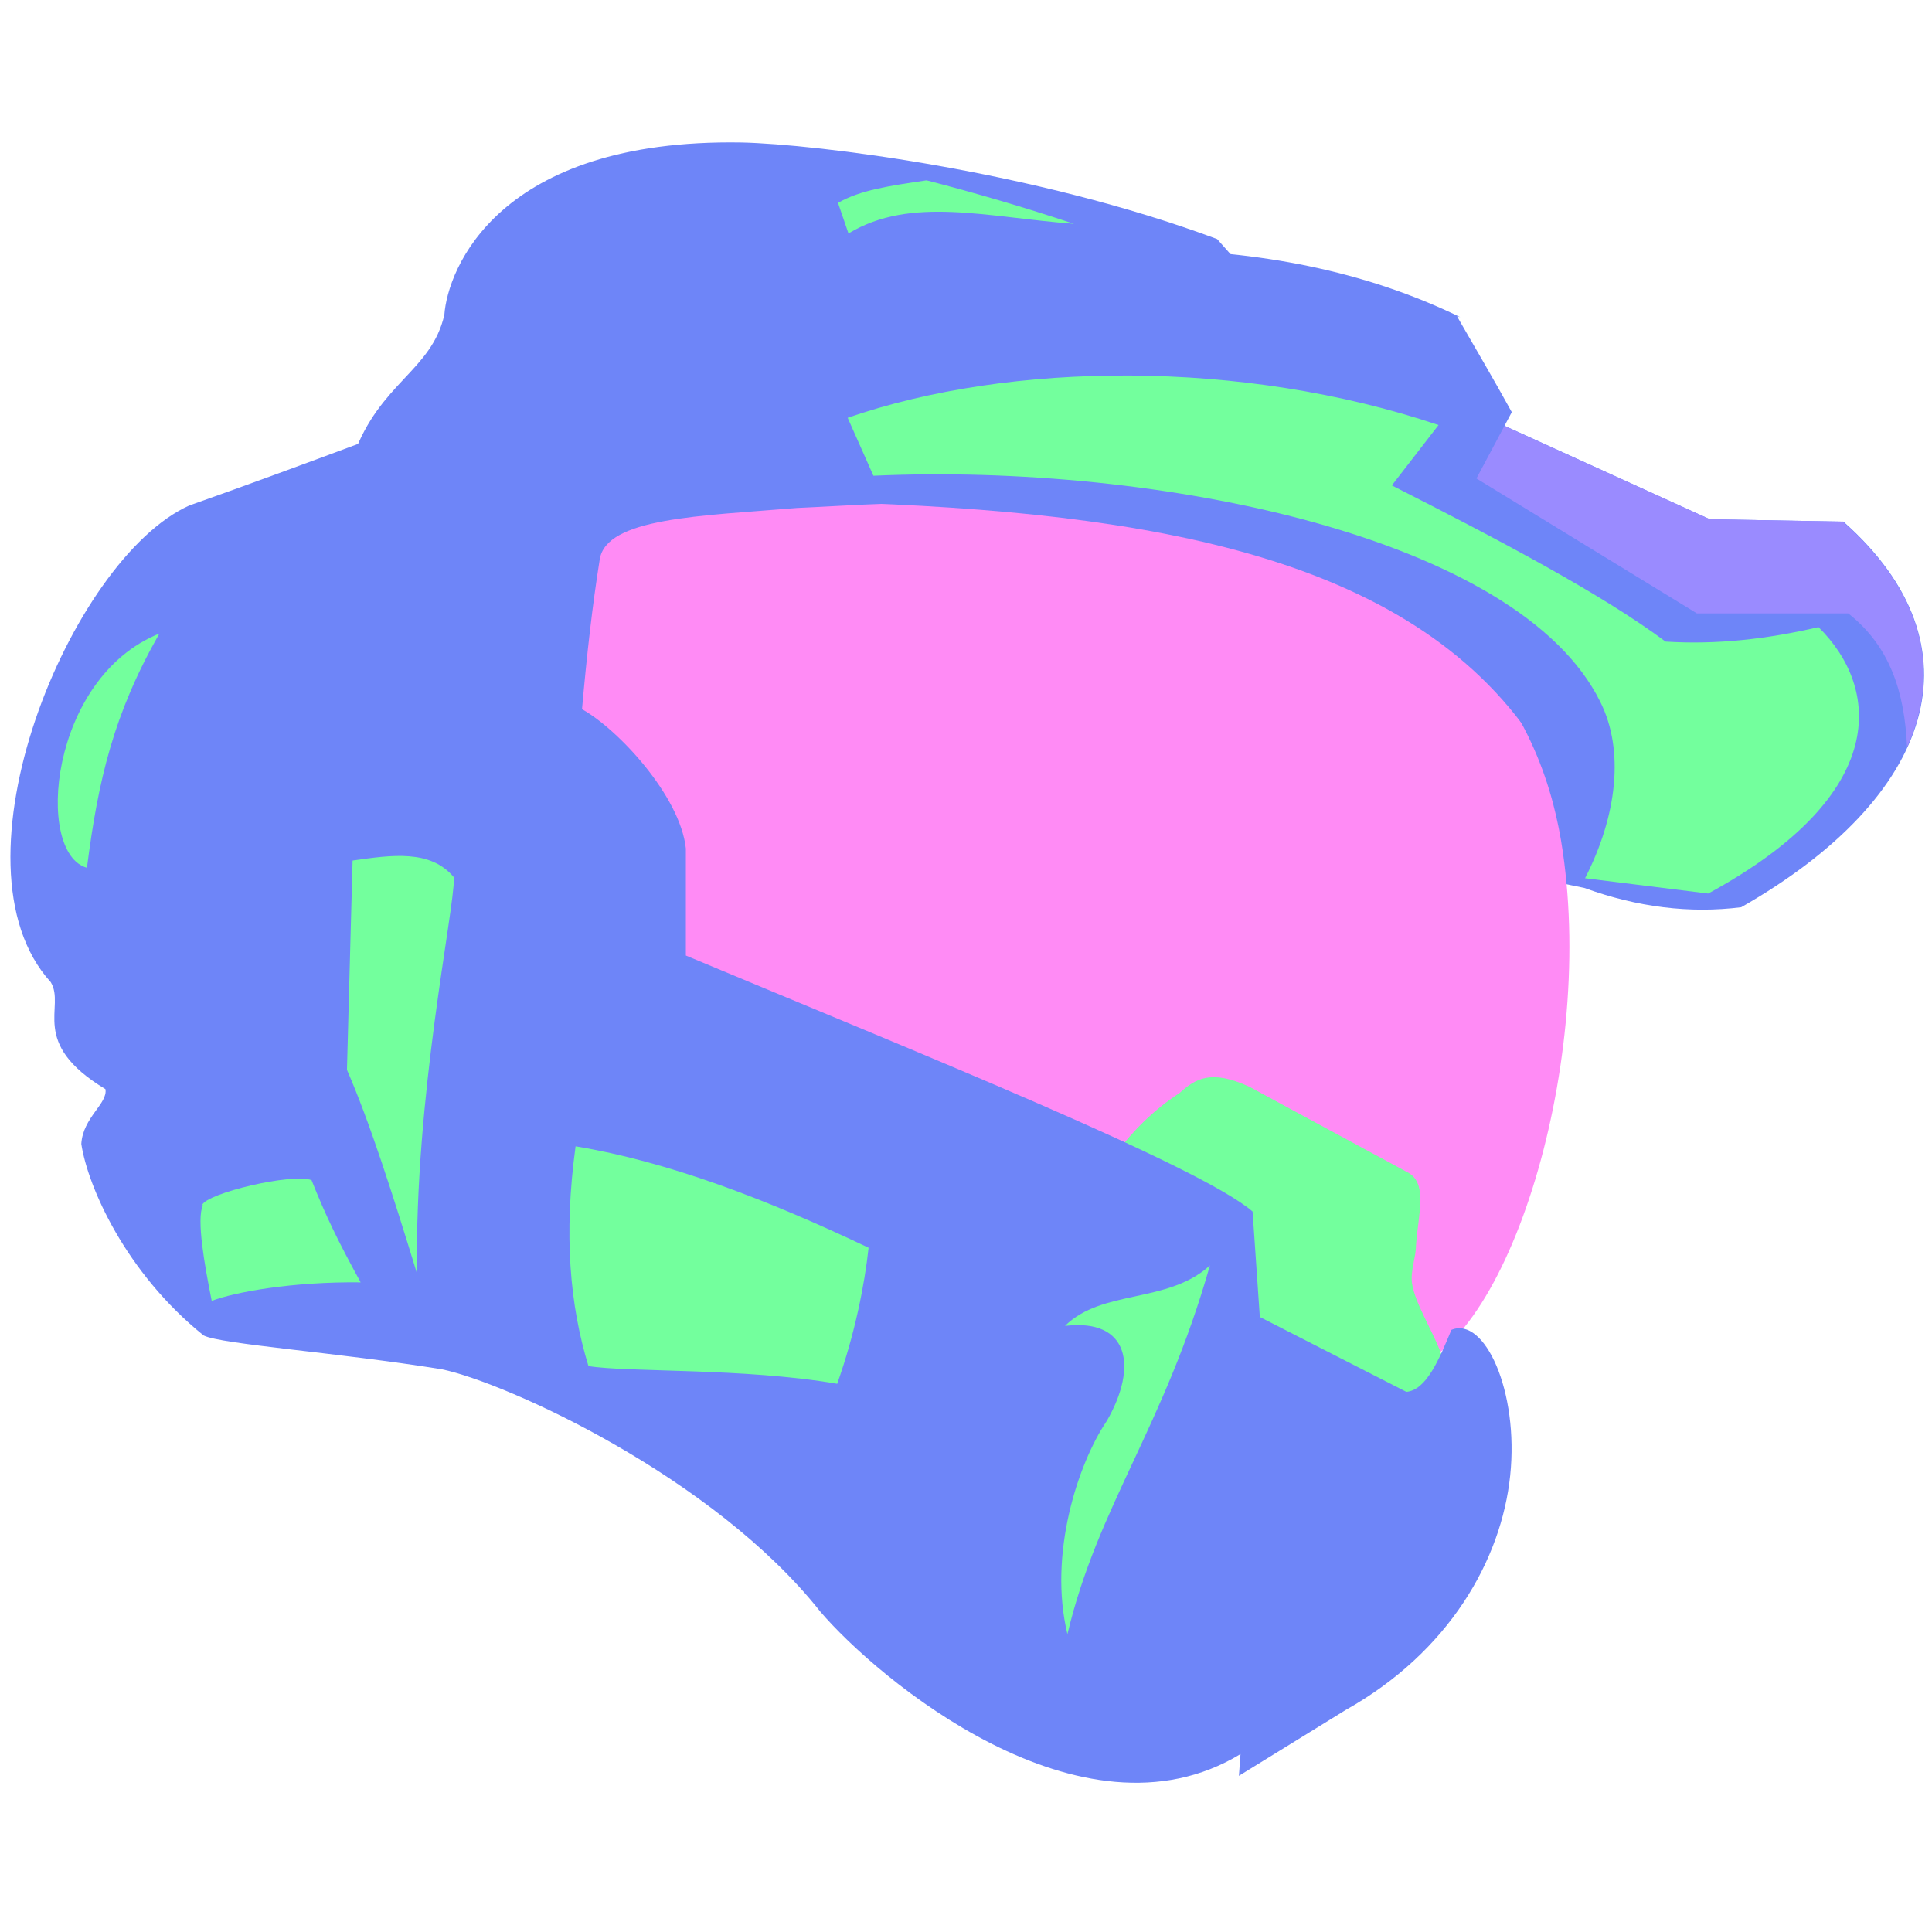
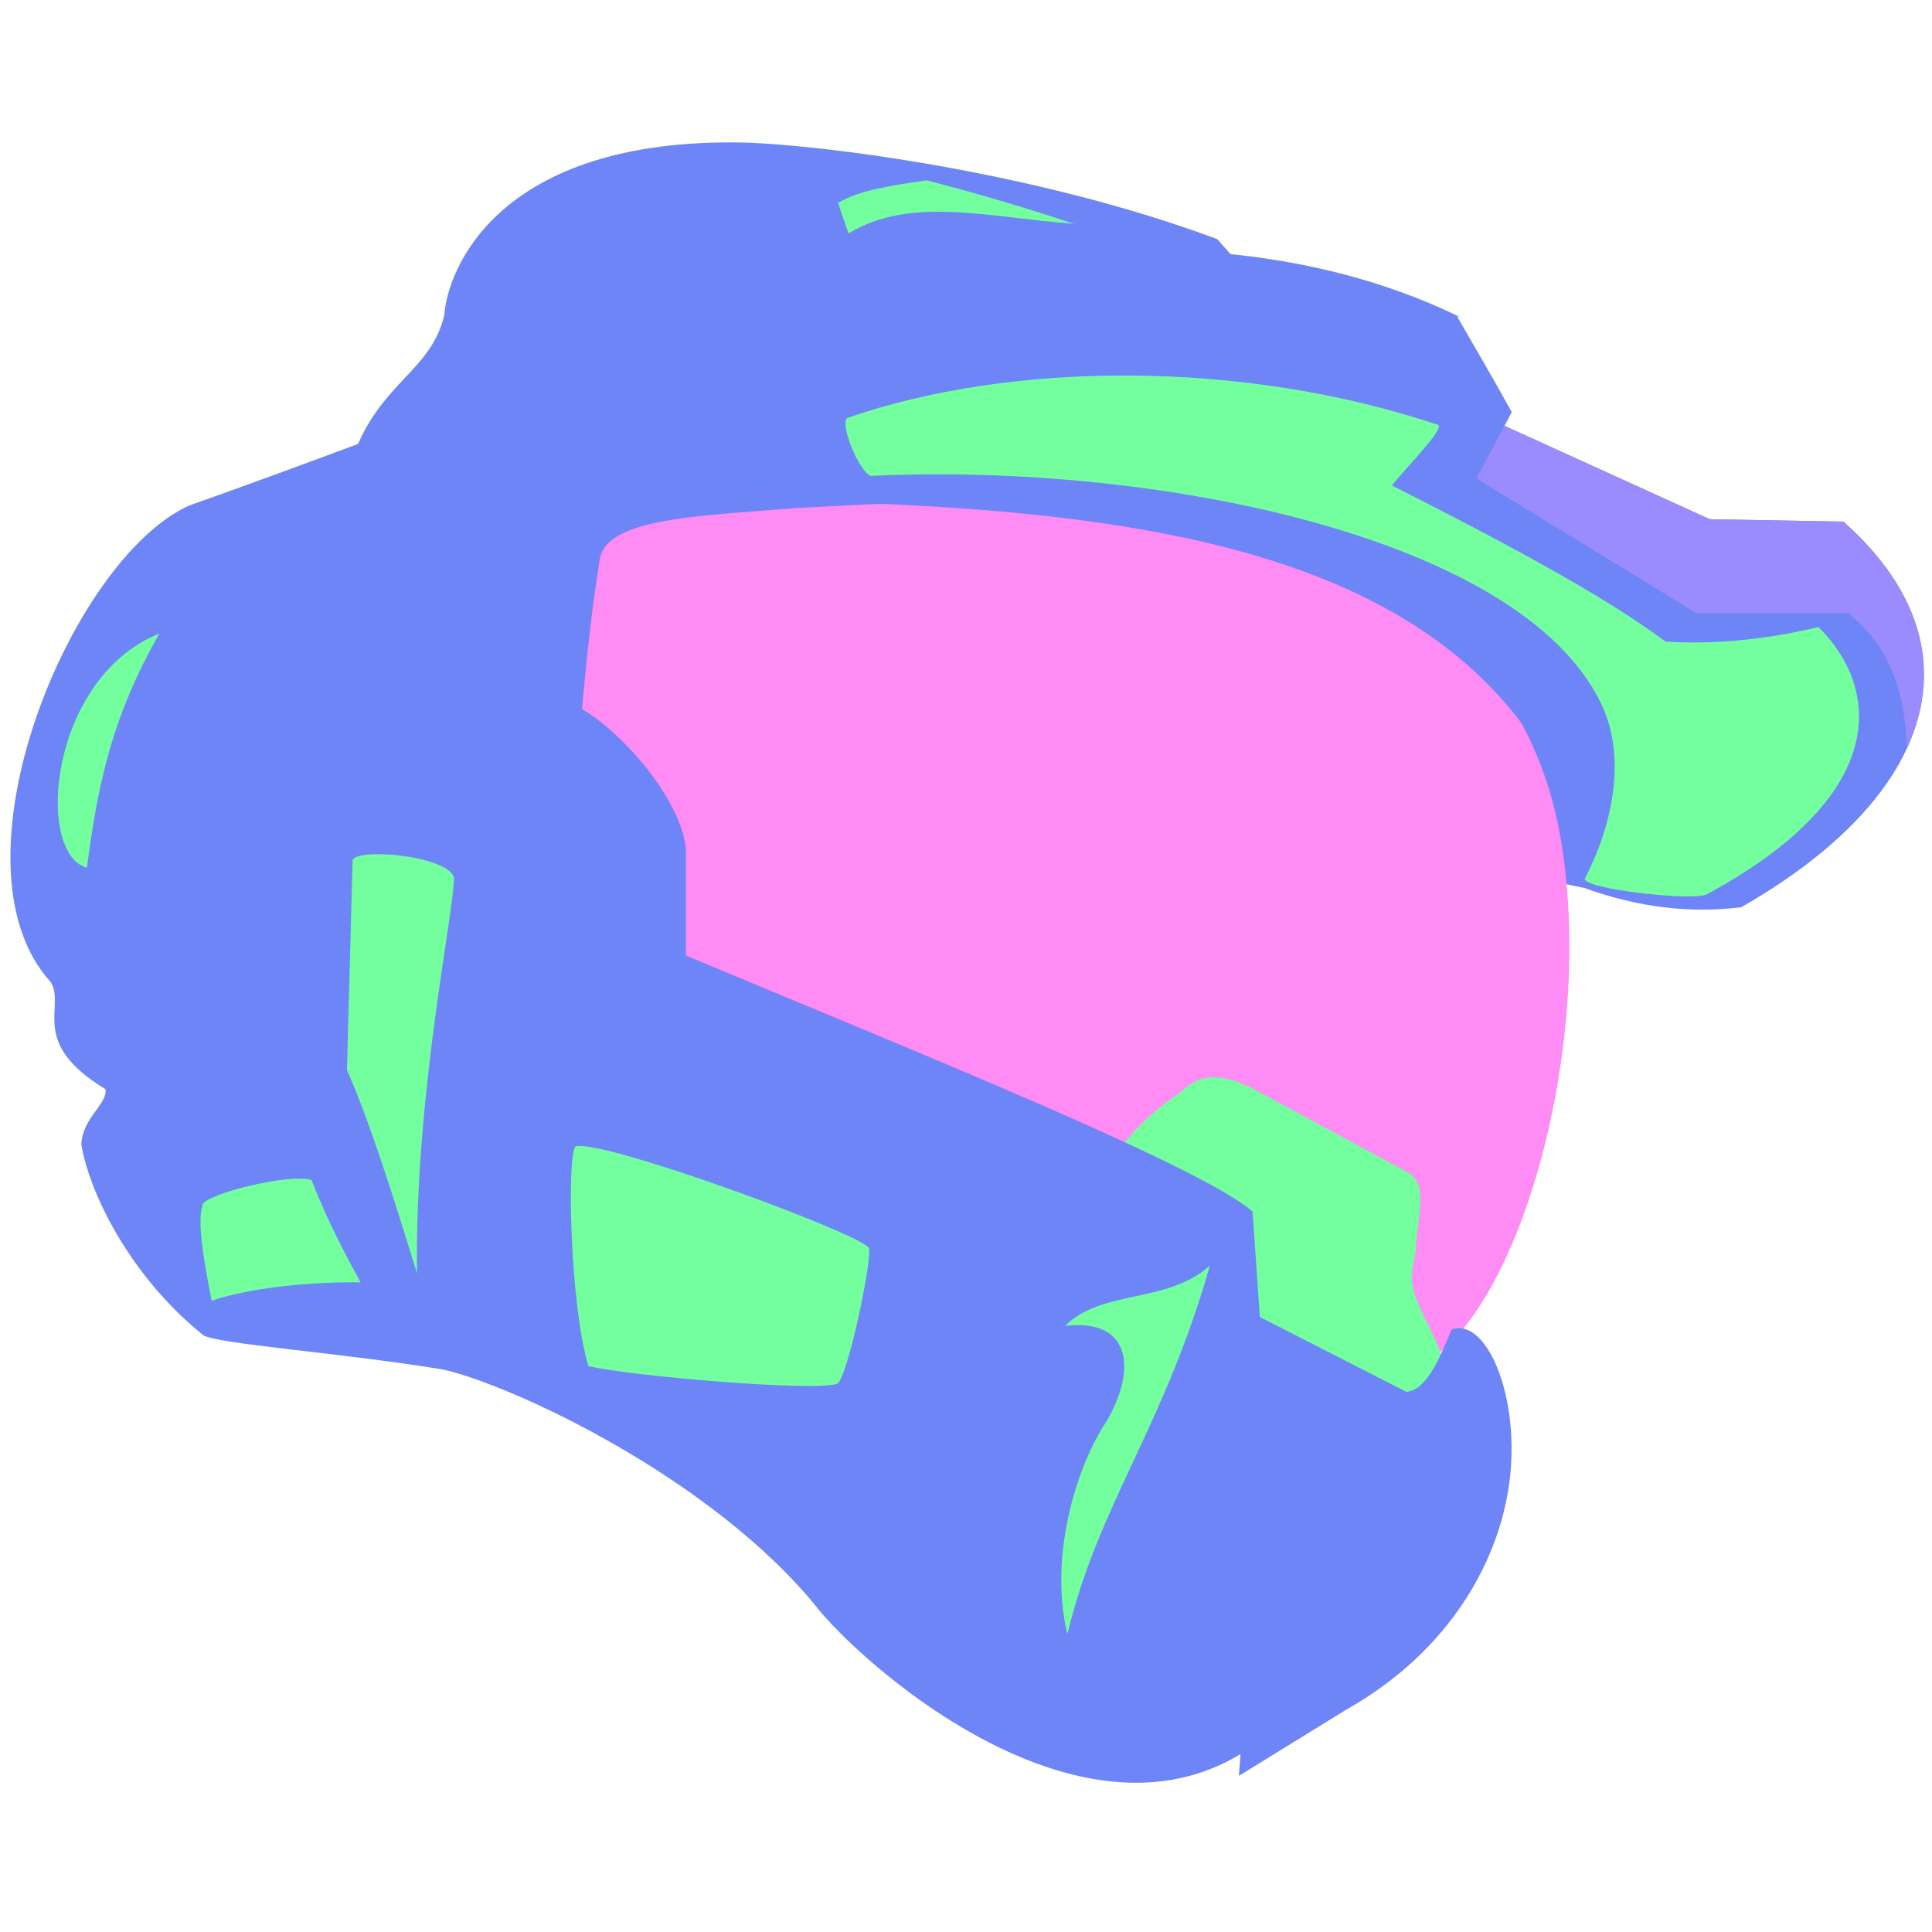
<svg xmlns="http://www.w3.org/2000/svg" id="c" viewBox="0 0 24 24">
  <path d="M18.8,10.85l.88,.18c.66,.24,1.31,.32,1.95,.24,2.4-1.37,3.02-3.24,1.27-4.79l-1.66-.03-2.68-1.22-2.89,2.06,3.14,3.56Z" fill="#6e85f8" />
  <path d="M22.9,6.48l-1.66-.03-2.62-1.19-.4,.61,2.86,1.75h1.88c.52,.41,.7,.98,.73,1.66,.43-.94,.2-1.92-.8-2.8Z" fill="#9a8bff" />
  <path d="M7.48,6.25c1.42-.06,2.7-.07,3.78-.06,3.01,.03,3.8,.22,4.36,.41,.88,.29,2.18,.73,3.04,1.99,.65,.95,.76,1.9,.81,2.5,.22,2.83-1.02,6.21-2.35,5.95-1.13,.4-2.02-1.1-4.08-2.08-1.6-.76-3.56-1.54-6.41-3.04-.2-.11-.46-.25-.66-.54-.95-1.38,.78-4.09,1.51-5.13Z" fill="#ff8bf5" />
  <path d="M19.27,9.55c-1.4-2.52-4.62-3.15-8.54-3.3l-6.34-.59c.33-.91,.97-1.05,1.13-1.75,.04-.56,.66-2.19,3.69-2.14,.92,.02,3.63,.35,5.91,1.2l4.32,4.87-.16,1.7Z" fill="#6e85f8" />
  <path d="M10.41,2.52c.28-.16,.63-.21,1.1-.28,.62,.16,1.23,.34,1.83,.54-1.08-.08-2.02-.35-2.8,.12l-.13-.38Z" fill="#73ff9d" />
  <path d="M13.86,14.33c.22-.29,.48-.55,.79-.75,.2-.18,.39-.3,.87-.08l1.96,1.06c.26,.13,.14,.51,.11,.91,0,.15-.07,.31-.05,.47,.04,.27,.29,.64,.38,.93l-.21,.79-3.11-1.12-.75-2.19Z" fill="#73ff9d" />
  <path d="M18.1,3.93c.23,.4,.46,.79,.68,1.19l-1.04,1.95c-4.84-1.05-6.42-.82-7.84-.76-1.2,.1-2.37,.12-2.45,.64-.09,.56-.16,1.18-.22,1.86,.45,.25,1.22,1.08,1.29,1.73v1.33c2.87,1.2,6.38,2.61,7.04,3.18l.09,1.31,1.82,.93c.25-.02,.41-.41,.56-.77,.41-.17,.84,.76,.73,1.81s-.76,2.19-2.04,2.91l-1.33,.82,.02-.27c-1.98,1.2-4.52-.95-5.22-1.77-1.32-1.67-3.89-2.84-4.7-3.01-1.3-.21-2.74-.31-2.96-.42-.97-.78-1.44-1.85-1.52-2.38,.02-.33,.33-.5,.3-.68-.96-.58-.49-1.02-.68-1.33-1.33-1.46,.25-5.26,1.72-5.92,2.94-1.04,6.3-2.41,7.4-2.63,3.11-.7,6.01-.87,8.39,.29Z" fill="#6e85f8" />
-   <path d="M10.53,5.19c2.02-.7,4.9-.73,7.34,.09l-.58,.75c1.34,.68,2.61,1.35,3.4,1.94,.63,.04,1.26-.03,1.9-.18,.76,.75,.91,2.07-1.37,3.31l-1.53-.19c.4-.78,.49-1.59,.19-2.19-1.01-2.05-5.49-2.97-9.03-2.81l-.32-.72Z" fill="#73ff9d" />
-   <path d="M4.38,10.69l-.07,2.6c.28,.64,.57,1.55,.87,2.53-.03-2.22,.46-4.48,.46-4.92-.29-.35-.77-.28-1.26-.21Z" fill="#73ff9d" />
-   <path d="M7.15,14.24c-.15,1.1-.07,1.98,.16,2.73,.49,.08,1.92,.02,3.09,.22,.22-.62,.34-1.23,.39-1.69-1.26-.6-2.49-1.07-3.64-1.26Z" fill="#73ff9d" />
+   <path d="M10.53,5.19c2.02-.7,4.9-.73,7.34,.09,.05,.07-.34,.46-.58,.75,1.34,.68,2.61,1.35,3.4,1.94,.63,.04,1.26-.03,1.9-.18,.76,.75,.91,2.07-1.37,3.31-.12,.11-1.6-.06-1.53-.19,.4-.78,.49-1.59,.19-2.19-1.01-2.05-5.49-2.97-9.03-2.81-.13,.06-.44-.65-.32-.72Z" fill="#73ff9d" />
+   <path d="M4.38,10.69l-.07,2.6c.28,.64,.57,1.55,.87,2.53-.03-2.22,.46-4.48,.46-4.92-.09-.28-1.24-.37-1.26-.21Z" fill="#73ff9d" />
+   <path d="M7.15,14.24c-.11,.1-.07,1.98,.16,2.73,.49,.12,2.79,.32,3.09,.22,.13-.07,.45-1.6,.39-1.69-.11-.18-3.3-1.35-3.64-1.26Z" fill="#73ff9d" />
  <path d="M2.52,14.97c-.08,.18,.02,.74,.11,1.19,.29-.11,1-.24,1.85-.23-.29-.53-.43-.82-.61-1.27-.24-.09-1.3,.16-1.36,.31Z" fill="#73ff9d" />
  <path d="M1.98,7.87c-1.37,.55-1.55,2.73-.9,2.91,.14-1.09,.33-1.91,.9-2.91Z" fill="#73ff9d" />
  <path d="M13.23,16.47c.47-.46,1.27-.27,1.8-.75-.57,2.01-1.39,2.98-1.77,4.58-.24-.99,.13-2.12,.49-2.65,.39-.68,.27-1.27-.51-1.18Z" fill="#73ff9d" />
</svg>
